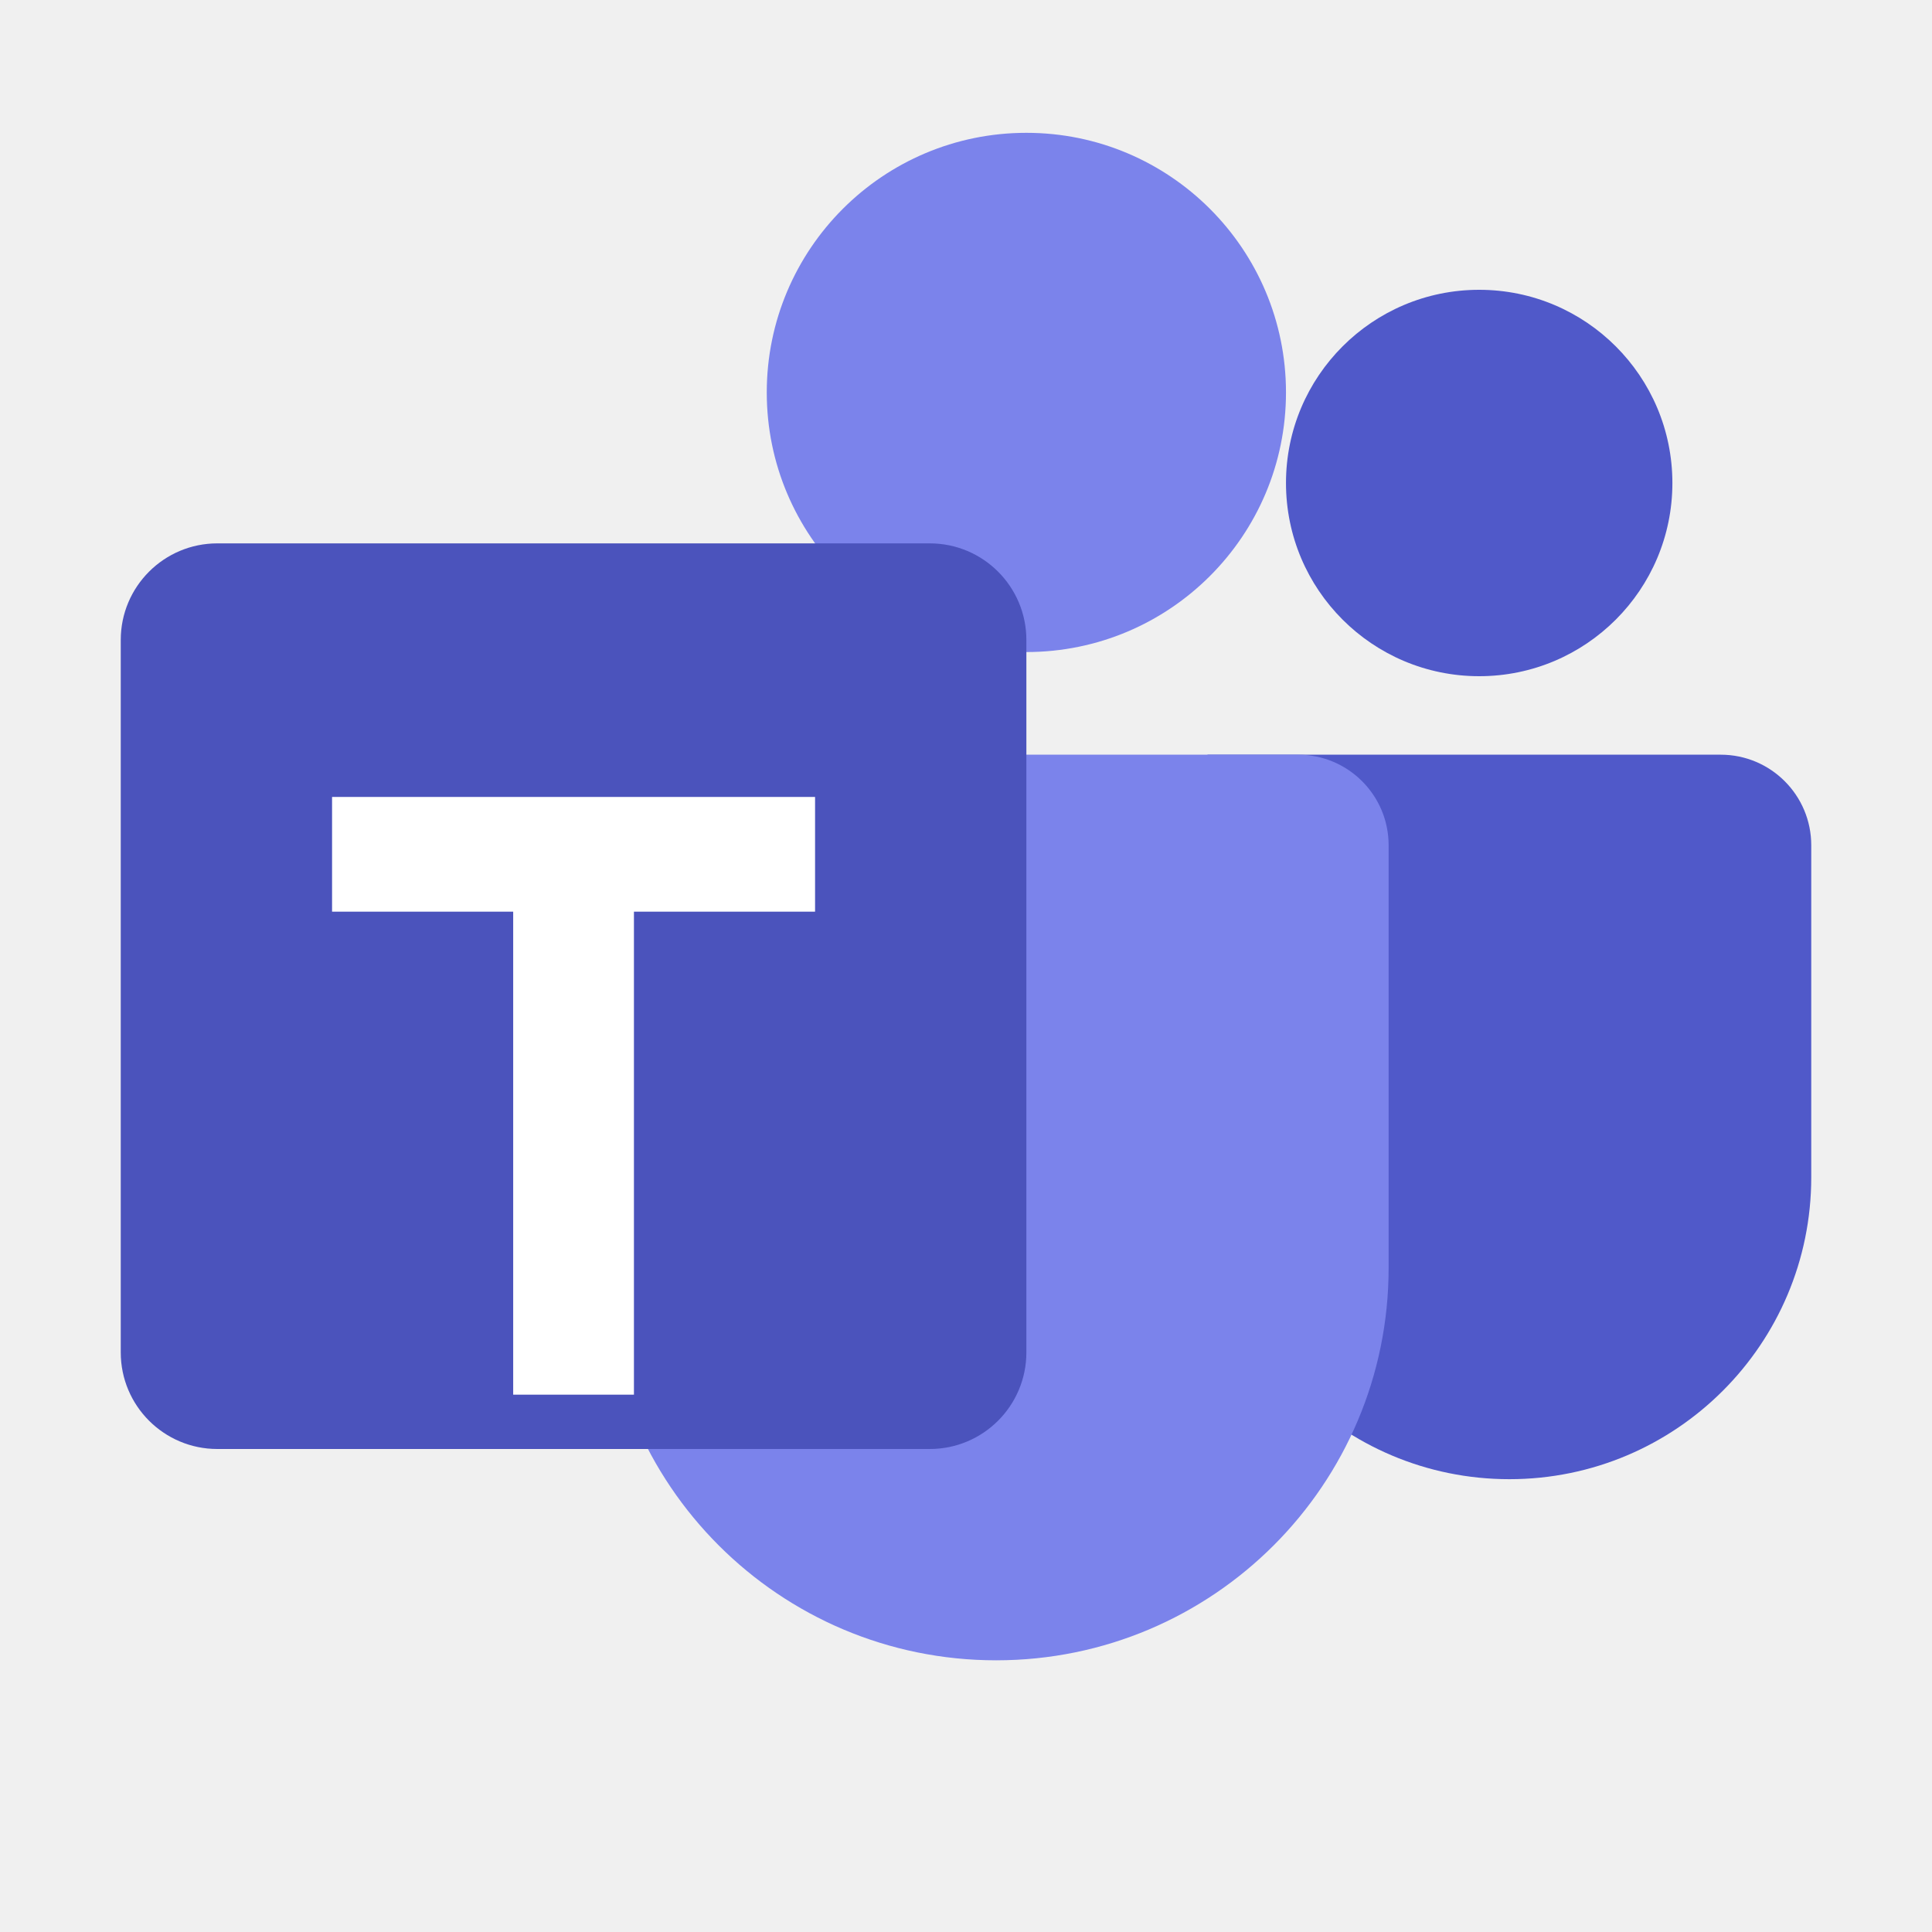
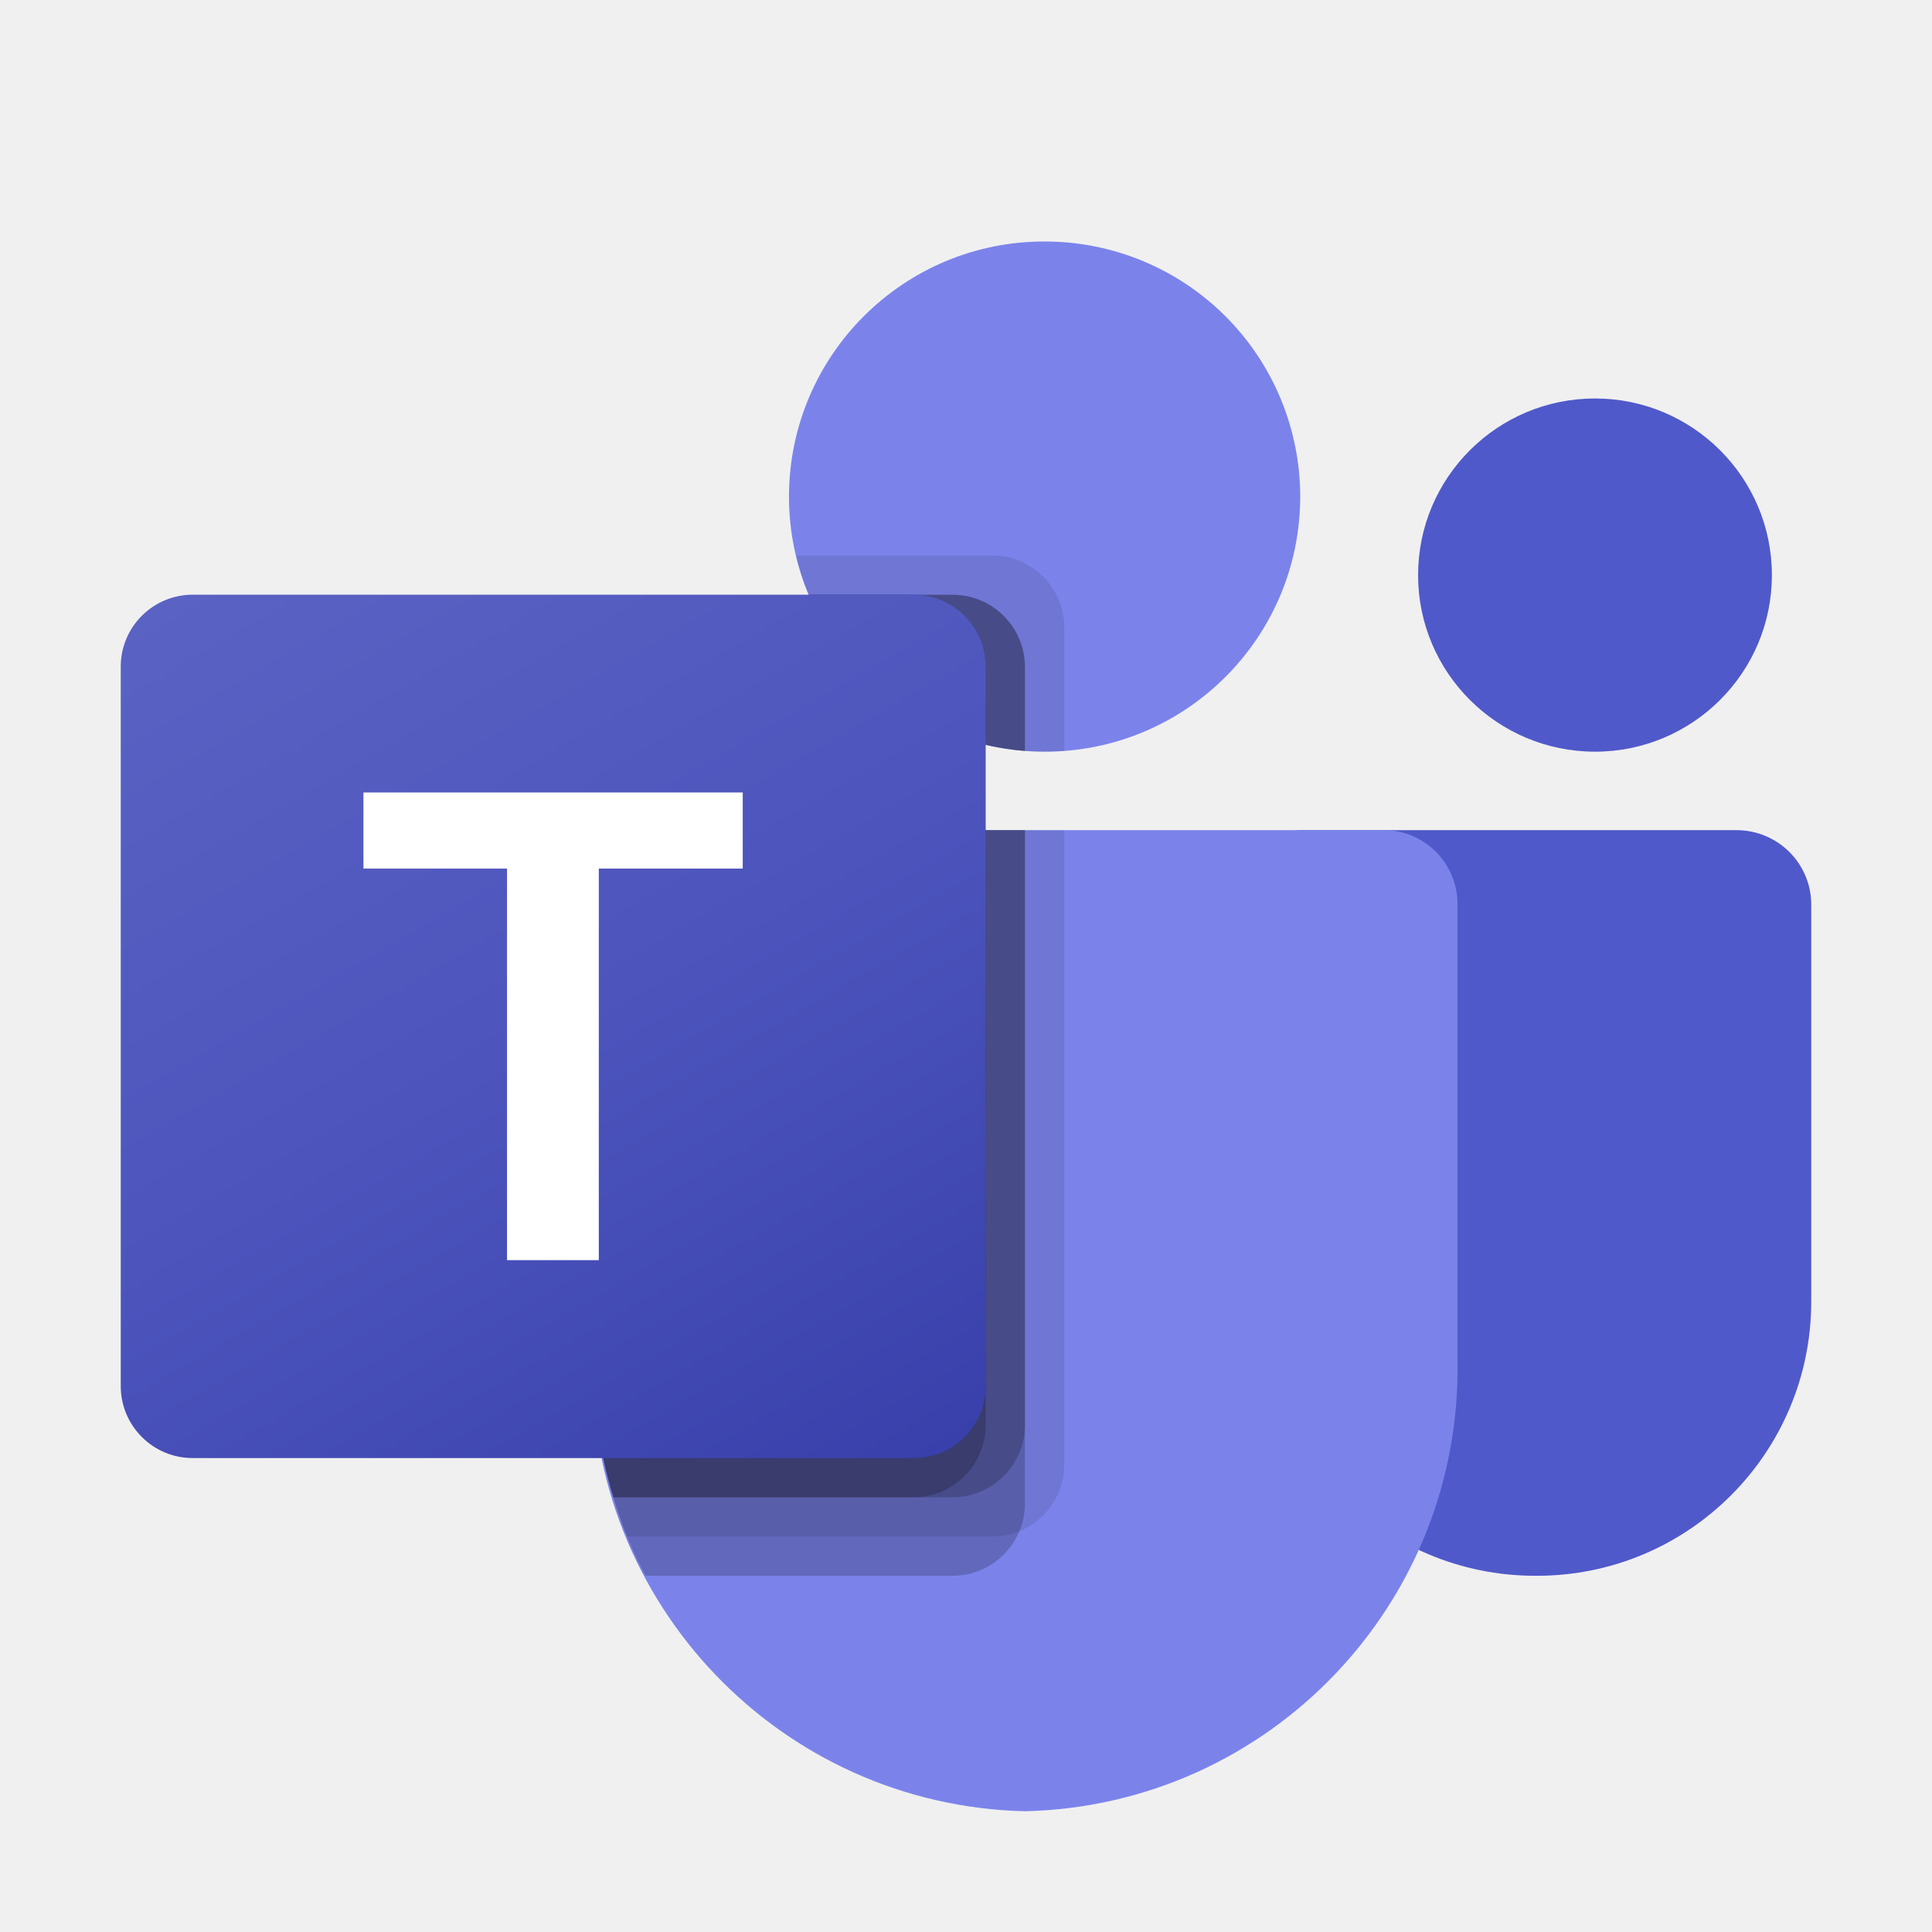
- <svg xmlns="http://www.w3.org/2000/svg" viewBox="0 0 32 32">
-   <circle cx="24.5" cy="8" r="3.2" fill="#5059c9" />
-   <path fill="#5059c9" d="M20 12.5h8.5a1.5 1.5 0 0 1 1.5 1.5v5.5a5 5 0 0 1-5 5 5 5 0 0 1-5-5z" />
-   <circle cx="17" cy="6.5" r="4.3" fill="#7b83eb" />
-   <path fill="#7b83eb" d="M11.5 12.5h10a1.5 1.5 0 0 1 1.5 1.5v7a6.5 6.5 0 0 1-6.5 6.5A6.5 6.5 0 0 1 10 21v-7a1.5 1.5 0 0 1 1.5-1.5z" />
-   <rect x="2" y="9" width="15" height="15" rx="1.6" fill="#4b53bc" />
-   <path fill="#fff" d="M13.5 13.2h-8v1.9h3v8h2v-8h3z" />
+ <svg xmlns="http://www.w3.org/2000/svg" viewBox="0 0 16 16" fill="none">
+   <path fill="#5059C9" d="M10.765 6.875h3.616c.342 0 .619.276.619.617v3.288a2.272 2.272 0 01-2.274 2.27h-.01a2.272 2.272 0 01-2.274-2.27V7.199c0-.179.145-.323.323-.323zM13.21 6.225c.808 0 1.464-.655 1.464-1.462 0-.808-.656-1.463-1.465-1.463s-1.465.655-1.465 1.463c0 .807.656 1.462 1.465 1.462z" />
+   <path fill="#7B83EB" d="M8.651 6.225a2.114 2.114 0 002.117-2.112A2.114 2.114 0 008.65 2a2.114 2.114 0 00-2.116 2.112c0 1.167.947 2.113 2.116 2.113zM11.473 6.875h-5.97a.611.611 0 00-.596.625v3.75A3.669 3.669 0 008.488 15a3.669 3.669 0 003.582-3.75V7.5a.611.611 0 00-.597-.625z" />
+   <path fill="#000000" d="M8.814 6.875v5.255a.598.598 0 01-.596.595H5.193a3.951 3.951 0 01-.287-1.476V7.5a.61.61 0 01.597-.624h3.31z" opacity=".1" />
+   <path fill="#000000" d="M8.488 6.875v5.58a.6.6 0 01-.596.595H5.347a3.22 3.22 0 01-.267-.65 3.951 3.951 0 01-.172-1.15V7.498a.61.61 0 01.596-.624h2.985z" opacity=".2" />
+   <path fill="#000000" d="M8.488 6.875v4.93a.6.6 0 01-.596.595H5.08a3.951 3.951 0 01-.172-1.15V7.498a.61.61 0 01.596-.624h2.985z" opacity=".2" />
+   <path fill="#000000" d="M8.163 6.875v4.93a.6.6 0 01-.596.595H5.079a3.951 3.951 0 01-.172-1.15V7.498a.61.61 0 01.596-.624h2.66z" opacity=".2" />
+   <path fill="#000000" d="M8.814 5.195v1.024c-.055.003-.107.006-.163.006-.055 0-.107-.003-.163-.006A2.115 2.115 0 016.593 4.6h1.625a.598.598 0 01.596.594z" opacity=".1" />
+   <path fill="#000000" d="M8.488 5.52v.699a2.115 2.115 0 01-1.79-1.293h1.195a.598.598 0 01.595.594z" opacity=".2" />
+   <path fill="#000000" d="M8.488 5.52v.699a2.115 2.115 0 01-1.79-1.293h1.195a.598.598 0 01.595.594z" opacity=".2" />
+   <path fill="#000000" d="M8.163 5.52v.647a2.115 2.115 0 01-1.465-1.242h.87a.598.598 0 01.595.595z" opacity=".2" />
+   <path fill="url(#microsoft-teams-tile)" d="M1.597 4.925h5.969c.33 0 .597.267.597.596v5.958a.596.596 0 01-.597.596h-5.97A.596.596 0 011 11.479V5.521c0-.33.267-.596.597-.596z" />
+   <path fill="#ffffff" d="M6.152 7.193H4.959v3.243h-.76V7.193H3.01v-.63h3.141v.63z" />
+   <defs>
+     <linearGradient id="microsoft-teams-tile" x1="2.244" x2="6.906" y1="4.46" y2="12.548" gradientUnits="userSpaceOnUse">
+       <stop stop-color="#5A62C3" />
+       <stop offset=".5" stop-color="#4D55BD" />
+       <stop offset="1" stop-color="#3940AB" />
+     </linearGradient>
+   </defs>
</svg>
